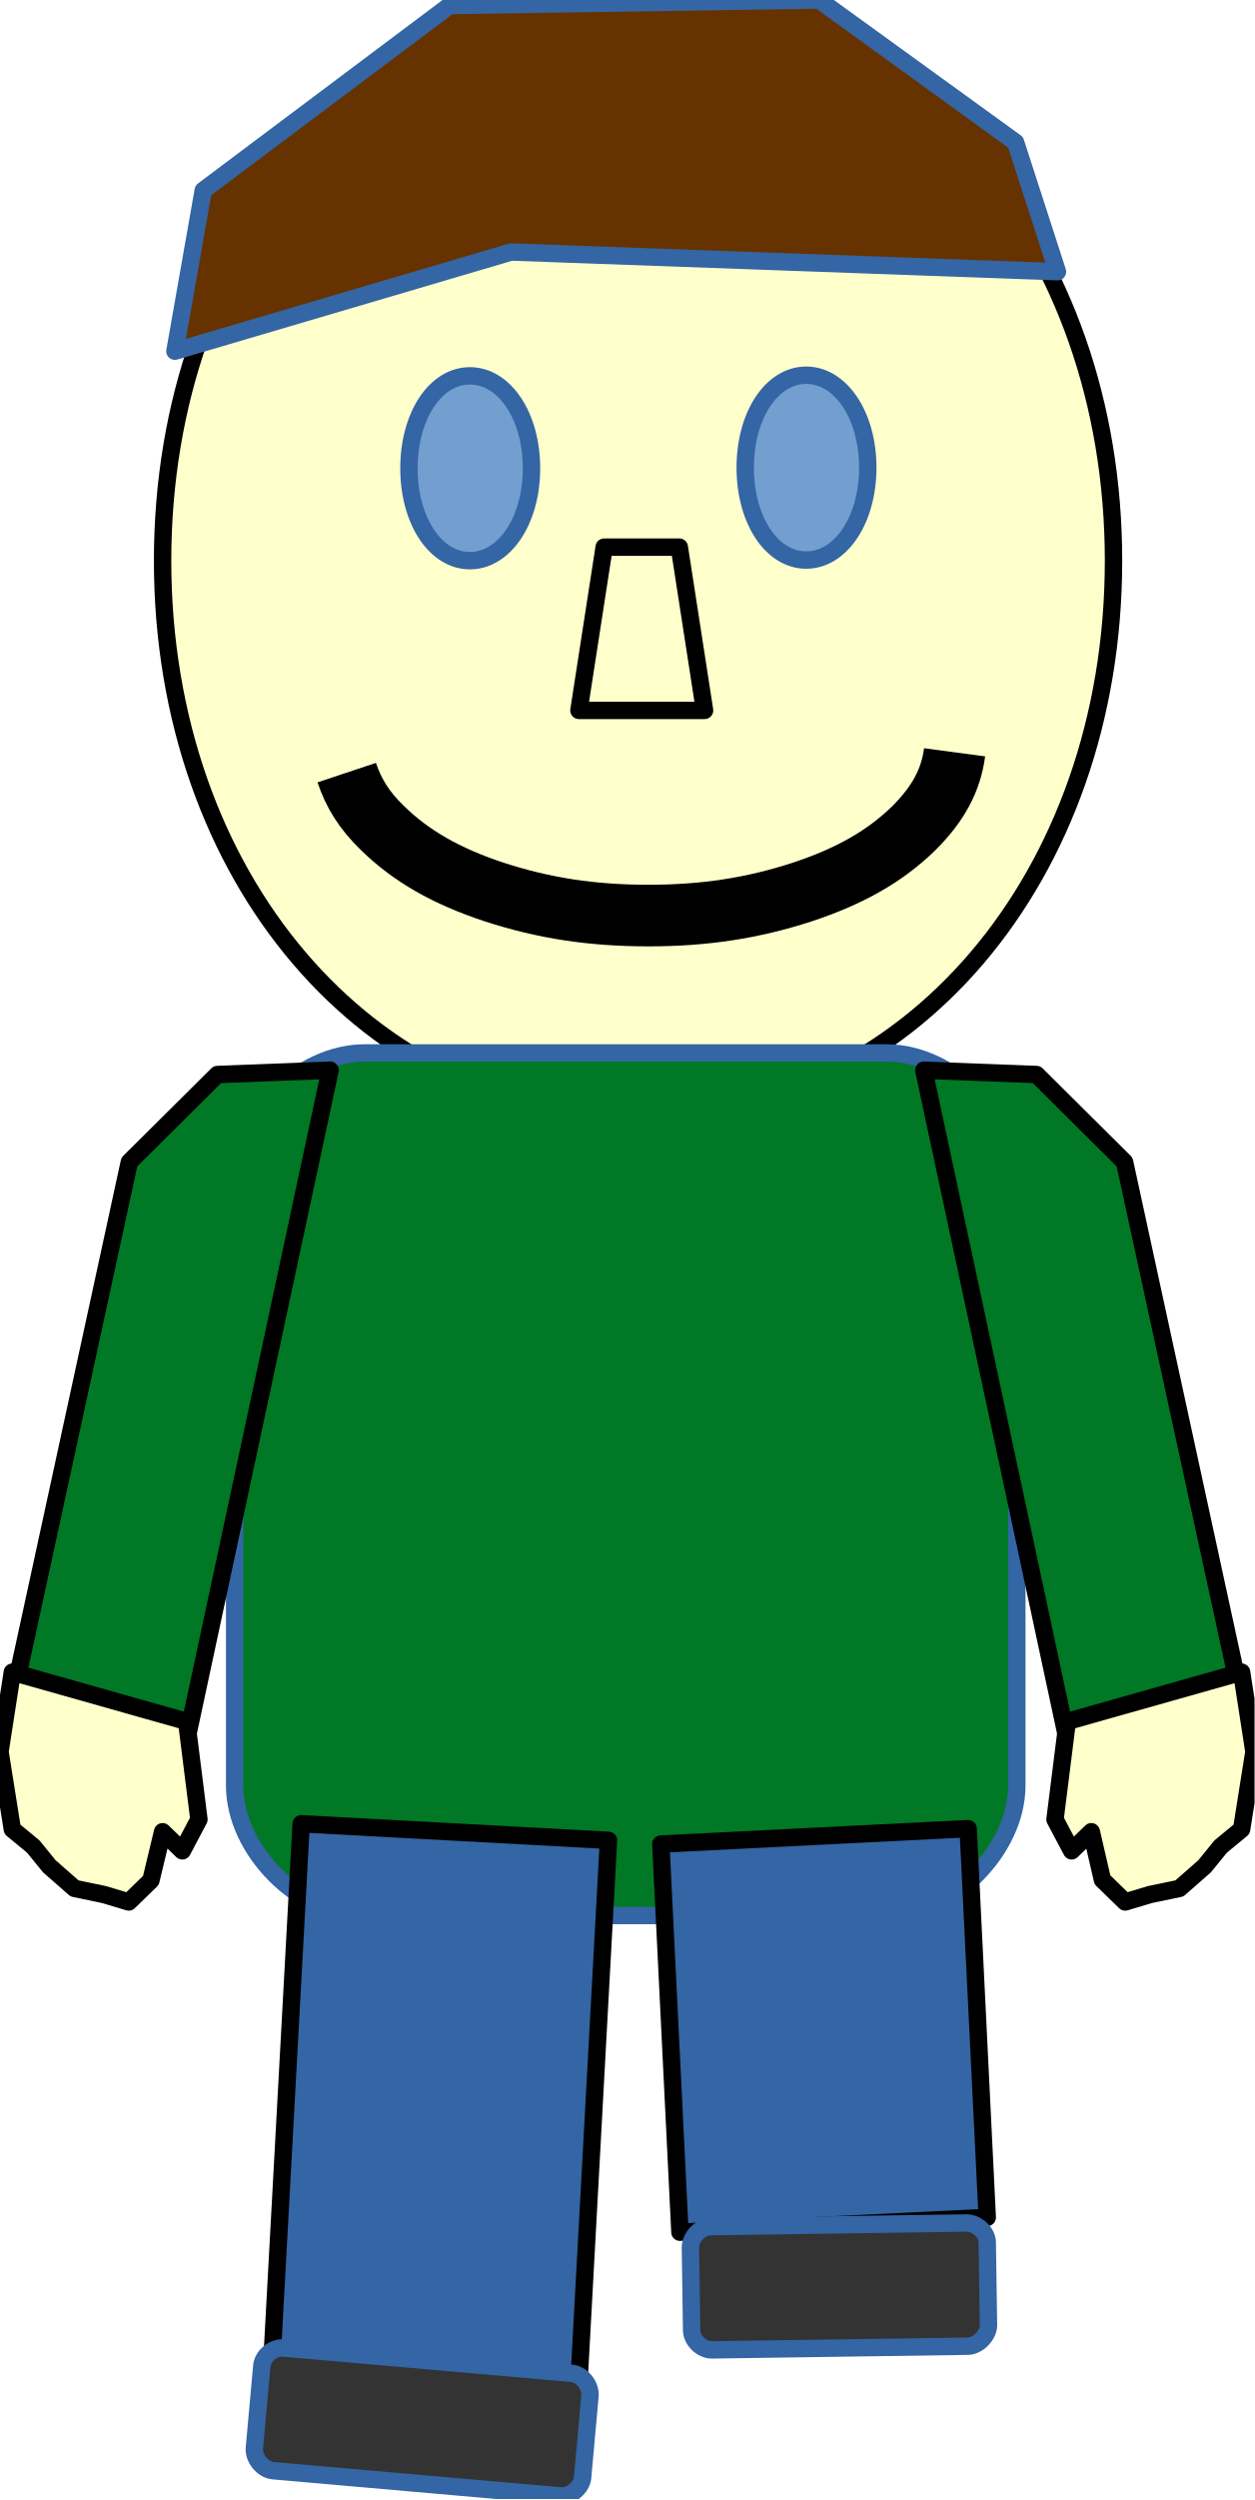
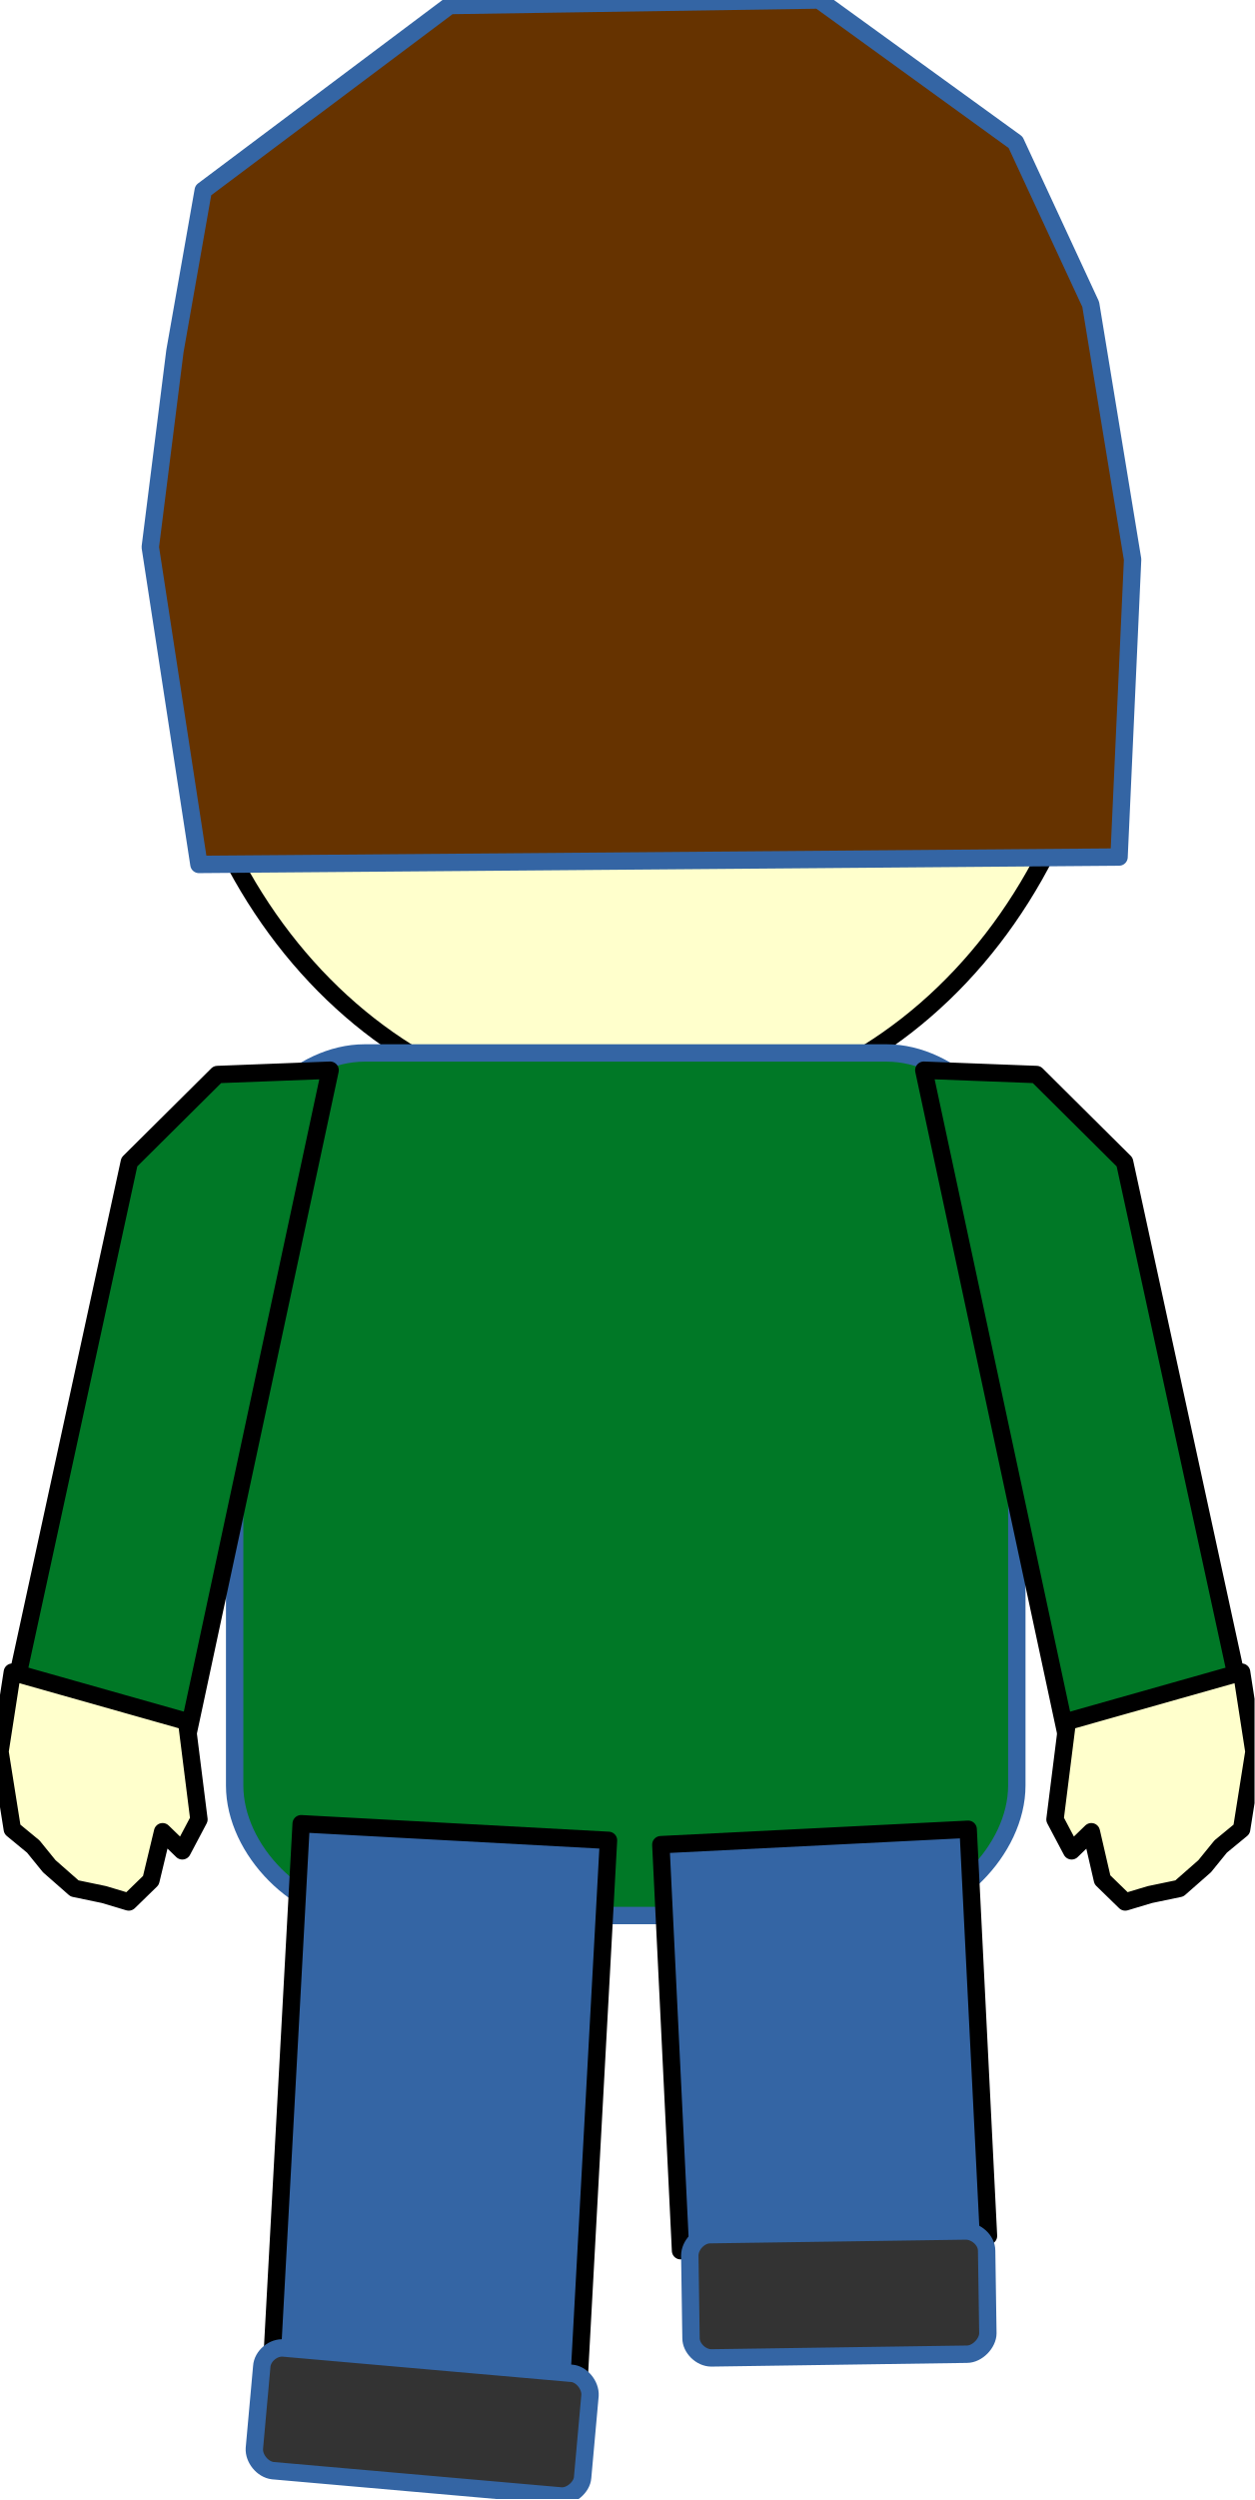
- <svg xmlns="http://www.w3.org/2000/svg" xmlns:ns1="http://xml.openoffice.org/svg/export" version="1.2" width="20.37mm" height="40.56mm" viewBox="13791 6810 2037 4056" preserveAspectRatio="xMidYMid" fill-rule="evenodd" stroke-width="28.222" stroke-linejoin="round" xml:space="preserve">
+ <svg xmlns="http://www.w3.org/2000/svg" xmlns:ns1="http://xml.openoffice.org/svg/export" version="1.2" width="20.37mm" height="40.56mm" viewBox="16391 6811 2037 4056" preserveAspectRatio="xMidYMid" fill-rule="evenodd" stroke-width="28.222" stroke-linejoin="round" xml:space="preserve">
  <defs class="ClipPathGroup">
    <clipPath id="presentation_clip_path" clipPathUnits="userSpaceOnUse">
-       <rect x="13791" y="6810" width="2037" height="4056" />
+       <rect x="16391" y="6811" width="2037" height="4056" />
    </clipPath>
    <clipPath id="presentation_clip_path_shrink" clipPathUnits="userSpaceOnUse">
-       <rect x="13793" y="6814" width="2033" height="4048" />
+       <rect x="16393" y="6815" width="2033" height="4048" />
    </clipPath>
  </defs>
  <defs class="TextShapeIndex">
-     <g ns1:slide="id1" ns1:id-list="id3 id4 id5 id6 id7 id8 id9 id10 id11 id12 id13 id14 id15 id16 id17" />
+     <g ns1:slide="id1" ns1:id-list="id3 id4 id5 id6 id7 id8 id9 id10 id11 id12 id13" />
  </defs>
  <defs class="EmbeddedBulletChars">
    <g id="bullet-char-template(57356)" transform="scale(0.0004882812,-0.0004882812)">
      <path d="M 580,1141 L 1163,571 580,0 -4,571 580,1141 Z" />
    </g>
    <g id="bullet-char-template(57354)" transform="scale(0.0004882812,-0.0004882812)">
      <path d="M 8,1128 L 1137,1128 1137,0 8,0 8,1128 Z" />
    </g>
    <g id="bullet-char-template(10146)" transform="scale(0.0004882812,-0.0004882812)">
      <path d="M 174,0 L 602,739 174,1481 1456,739 174,0 Z M 1358,739 L 309,1346 659,739 1358,739 Z" />
    </g>
    <g id="bullet-char-template(10132)" transform="scale(0.0004882812,-0.0004882812)">
      <path d="M 2015,739 L 1276,0 717,0 1260,543 174,543 174,936 1260,936 717,1481 1274,1481 2015,739 Z" />
    </g>
    <g id="bullet-char-template(10007)" transform="scale(0.0004882812,-0.0004882812)">
      <path d="M 0,-2 C -7,14 -16,27 -25,37 L 356,567 C 262,823 215,952 215,954 215,979 228,992 255,992 264,992 276,990 289,987 310,991 331,999 354,1012 L 381,999 492,748 772,1049 836,1024 860,1049 C 881,1039 901,1025 922,1006 886,937 835,863 770,784 769,783 710,716 594,584 L 774,223 C 774,196 753,168 711,139 L 727,119 C 717,90 699,76 672,76 641,76 570,178 457,381 L 164,-76 C 142,-110 111,-127 72,-127 30,-127 9,-110 8,-76 1,-67 -2,-52 -2,-32 -2,-23 -1,-13 0,-2 Z" />
    </g>
    <g id="bullet-char-template(10004)" transform="scale(0.0004882812,-0.0004882812)">
      <path d="M 285,-33 C 182,-33 111,30 74,156 52,228 41,333 41,471 41,549 55,616 82,672 116,743 169,778 240,778 293,778 328,747 346,684 L 369,508 C 377,444 397,411 428,410 L 1163,1116 C 1174,1127 1196,1133 1229,1133 1271,1133 1292,1118 1292,1087 L 1292,965 C 1292,929 1282,901 1262,881 L 442,47 C 390,-6 338,-33 285,-33 Z" />
    </g>
    <g id="bullet-char-template(9679)" transform="scale(0.0004882812,-0.0004882812)">
      <path d="M 813,0 C 632,0 489,54 383,161 276,268 223,411 223,592 223,773 276,916 383,1023 489,1130 632,1184 813,1184 992,1184 1136,1130 1245,1023 1353,916 1407,772 1407,592 1407,412 1353,268 1245,161 1136,54 992,0 813,0 Z" />
    </g>
    <g id="bullet-char-template(8226)" transform="scale(0.0004882812,-0.0004882812)">
      <path d="M 346,457 C 273,457 209,483 155,535 101,586 74,649 74,723 74,796 101,859 155,911 209,963 273,989 346,989 419,989 480,963 531,910 582,859 608,796 608,723 608,648 583,586 532,535 482,483 420,457 346,457 Z" />
    </g>
    <g id="bullet-char-template(8211)" transform="scale(0.0004882812,-0.0004882812)">
      <path d="M -4,459 L 1135,459 1135,606 -4,606 -4,459 Z" />
    </g>
    <g id="bullet-char-template(61548)" transform="scale(0.0004882812,-0.0004882812)">
      <path d="M 173,740 C 173,903 231,1043 346,1159 462,1274 601,1332 765,1332 928,1332 1067,1274 1183,1159 1299,1043 1357,903 1357,740 1357,577 1299,437 1183,322 1067,206 928,148 765,148 601,148 462,206 346,322 231,437 173,577 173,740 Z" />
    </g>
  </defs>
  <defs class="TextEmbeddedBitmaps" />
  <g class="SlideGroup">
    <g>
      <g id="container-id1">
        <g id="id1" class="Slide" clip-path="url(#presentation_clip_path)">
          <g class="Page">
            <g class="com.sun.star.drawing.CustomShape">
              <g id="id3">
-                 <rect class="BoundingBox" stroke="none" fill="none" x="14054" y="6814" width="1549" height="1814" />
-                 <path fill="rgb(255,255,204)" stroke="none" d="M 14827,6815 C 15265,6815 15599,7207 15599,7720 15599,8233 15265,8625 14827,8625 14389,8625 14055,8233 14055,7720 14055,7207 14389,6815 14827,6815 Z M 14055,6815 L 14055,6815 Z M 15601,8626 L 15601,8626 Z" />
-                 <path fill="none" stroke="rgb(0,0,0)" d="M 14827,6815 C 15265,6815 15599,7207 15599,7720 15599,8233 15265,8625 14827,8625 14389,8625 14055,8233 14055,7720 14055,7207 14389,6815 14827,6815 Z" />
-                 <path fill="none" stroke="rgb(0,0,0)" d="M 14055,6815 L 14055,6815 Z" />
-                 <path fill="none" stroke="rgb(0,0,0)" d="M 15601,8626 L 15601,8626 Z" />
+                 <rect class="BoundingBox" stroke="none" fill="none" x="16654" y="6815" width="1549" height="1814" />
+                 <path fill="rgb(255,255,204)" stroke="none" d="M 17427,6816 C 17865,6816 18199,7208 18199,7721 18199,8234 17865,8626 17427,8626 16989,8626 16655,8234 16655,7721 16655,7208 16989,6816 17427,6816 Z M 16655,6816 L 16655,6816 Z M 18201,8627 L 18201,8627 Z" />
+                 <path fill="none" stroke="rgb(0,0,0)" d="M 17427,6816 C 17865,6816 18199,7208 18199,7721 18199,8234 17865,8626 17427,8626 16989,8626 16655,8234 16655,7721 16655,7208 16989,6816 17427,6816 Z" />
+                 <path fill="none" stroke="rgb(0,0,0)" d="M 16655,6816 L 16655,6816 Z" />
+                 <path fill="none" stroke="rgb(0,0,0)" d="M 18201,8627 L 18201,8627 Z" />
+               </g>
+             </g>
+             <g class="com.sun.star.drawing.PolyPolygonShape">
+               <g id="id4">
+                 <rect class="BoundingBox" stroke="none" fill="none" x="16634" y="6810" width="1598" height="1406" />
+                 <path fill="rgb(102,51,0)" stroke="none" d="M 16675,7381 L 16721,7120 17121,6820 17721,6811 18040,7042 18162,7305 18230,7719 18208,8202 16714,8214 16635,7699 16675,7381 Z" />
+                 <path fill="none" stroke="rgb(52,101,164)" d="M 16675,7381 L 16721,7120 17121,6820 17721,6811 18040,7042 18162,7305 18230,7719 18208,8202 16714,8214 16635,7699 16675,7381 Z" />
              </g>
            </g>
            <g class="com.sun.star.drawing.CustomShape">
-               <g id="id4">
-                 <rect class="BoundingBox" stroke="none" fill="none" x="15000" y="7418" width="204" height="304" />
-                 <path fill="rgb(114,159,207)" stroke="none" d="M 15100,7419 C 15156,7419 15200,7484 15200,7569 15200,7654 15156,7719 15100,7719 15044,7719 15001,7654 15001,7569 15001,7484 15044,7419 15100,7419 Z M 15001,7419 L 15001,7419 Z M 15202,7720 L 15202,7720 Z" />
-                 <path fill="none" stroke="rgb(52,101,164)" d="M 15100,7419 C 15156,7419 15200,7484 15200,7569 15200,7654 15156,7719 15100,7719 15044,7719 15001,7654 15001,7569 15001,7484 15044,7419 15100,7419 Z" />
-                 <path fill="none" stroke="rgb(52,101,164)" d="M 15001,7419 L 15001,7419 Z" />
-                 <path fill="none" stroke="rgb(52,101,164)" d="M 15202,7720 L 15202,7720 Z" />
-               </g>
-             </g>
-             <g class="com.sun.star.drawing.PolyPolygonShape">
              <g id="id5">
-                 <rect class="BoundingBox" stroke="none" fill="none" x="14074" y="6809" width="1436" height="573" />
-                 <path fill="rgb(102,51,0)" stroke="none" d="M 14075,7380 L 14121,7119 14521,6819 15121,6810 15440,7041 15508,7251 14621,7219 14075,7380 Z" />
-                 <path fill="none" stroke="rgb(52,101,164)" d="M 14075,7380 L 14121,7119 14521,6819 15121,6810 15440,7041 15508,7251 14621,7219 14075,7380 Z" />
+                 <rect class="BoundingBox" stroke="none" fill="none" x="16771" y="8519" width="1274" height="1404" />
+                 <path fill="rgb(0,120,38)" stroke="none" d="M 16983,8520 C 16877,8520 16772,8625 16772,8731 L 16772,9709 C 16772,9814 16877,9920 16983,9920 L 17831,9920 C 17936,9920 18042,9814 18042,9709 L 18042,8731 C 18042,8625 17936,8520 17831,8520 L 16983,8520 Z M 16772,8520 L 16772,8520 Z M 18043,9921 L 18043,9921 Z" />
+                 <path fill="none" stroke="rgb(52,101,164)" d="M 16983,8520 C 16877,8520 16772,8625 16772,8731 L 16772,9709 C 16772,9814 16877,9920 16983,9920 L 17831,9920 C 17936,9920 18042,9814 18042,9709 L 18042,8731 C 18042,8625 17936,8520 17831,8520 L 16983,8520 Z" />
+                 <path fill="none" stroke="rgb(52,101,164)" d="M 16772,8520 L 16772,8520 Z" />
+                 <path fill="none" stroke="rgb(52,101,164)" d="M 18043,9921 L 18043,9921 Z" />
              </g>
            </g>
            <g class="com.sun.star.drawing.CustomShape">
              <g id="id6">
-                 <rect class="BoundingBox" stroke="none" fill="none" x="14171" y="8518" width="1274" height="1404" />
-                 <path fill="rgb(0,120,38)" stroke="none" d="M 14383,8519 C 14277,8519 14172,8624 14172,8730 L 14172,9708 C 14172,9813 14277,9919 14383,9919 L 15231,9919 C 15336,9919 15442,9813 15442,9708 L 15442,8730 C 15442,8624 15336,8519 15231,8519 L 14383,8519 Z M 14172,8519 L 14172,8519 Z M 15443,9920 L 15443,9920 Z" />
-                 <path fill="none" stroke="rgb(52,101,164)" d="M 14383,8519 C 14277,8519 14172,8624 14172,8730 L 14172,9708 C 14172,9813 14277,9919 14383,9919 L 15231,9919 C 15336,9919 15442,9813 15442,9708 L 15442,8730 C 15442,8624 15336,8519 15231,8519 L 14383,8519 Z" />
-                 <path fill="none" stroke="rgb(52,101,164)" d="M 14172,8519 L 14172,8519 Z" />
-                 <path fill="none" stroke="rgb(52,101,164)" d="M 15443,9920 L 15443,9920 Z" />
+                 <rect class="BoundingBox" stroke="none" fill="none" x="17463" y="9779" width="535" height="687" />
+                 <path fill="rgb(52,101,164)" stroke="none" d="M 17746,10452 L 17496,10464 17464,9805 17963,9780 17996,10440 17746,10452 Z" />
+                 <path fill="none" stroke="rgb(0,0,0)" d="M 17746,10452 L 17496,10464 17464,9805 17963,9780 17996,10440 17746,10452 Z" />
              </g>
            </g>
            <g class="com.sun.star.drawing.CustomShape">
              <g id="id7">
-                 <rect class="BoundingBox" stroke="none" fill="none" x="14863" y="9777" width="533" height="658" />
-                 <path fill="rgb(52,101,164)" stroke="none" d="M 15145,10421 L 14895,10433 14864,9803 15363,9778 15394,10409 15145,10421 Z" />
-                 <path fill="none" stroke="rgb(0,0,0)" d="M 15145,10421 L 14895,10433 14864,9803 15363,9778 15394,10409 15145,10421 Z" />
-               </g>
-             </g>
-             <g class="com.sun.star.drawing.CustomShape">
-               <g id="id8">
-                 <rect class="BoundingBox" stroke="none" fill="none" x="14911" y="10417" width="487" height="209" />
-                 <path fill="rgb(51,51,51)" stroke="none" d="M 14945,10424 C 14928,10424 14912,10441 14912,10458 L 14914,10592 C 14914,10608 14930,10624 14947,10624 L 15362,10618 C 15379,10618 15396,10600 15396,10584 L 15394,10450 C 15394,10433 15377,10418 15360,10418 L 14945,10424 Z M 14912,10425 L 14912,10425 Z M 15396,10618 L 15396,10618 Z" />
-                 <path fill="none" stroke="rgb(52,101,164)" d="M 14945,10424 C 14928,10424 14912,10441 14912,10458 L 14914,10592 C 14914,10608 14930,10624 14947,10624 L 15362,10618 C 15379,10618 15396,10600 15396,10584 L 15394,10450 C 15394,10433 15377,10418 15360,10418 L 14945,10424 Z" />
-                 <path fill="none" stroke="rgb(52,101,164)" d="M 14912,10425 L 14912,10425 Z" />
-                 <path fill="none" stroke="rgb(52,101,164)" d="M 15396,10618 L 15396,10618 Z" />
+                 <rect class="BoundingBox" stroke="none" fill="none" x="17510" y="10431" width="487" height="209" />
+                 <path fill="rgb(51,51,51)" stroke="none" d="M 17544,10438 C 17527,10438 17511,10455 17511,10472 L 17513,10606 C 17513,10622 17529,10638 17546,10638 L 17961,10632 C 17978,10632 17995,10614 17995,10598 L 17993,10464 C 17993,10447 17976,10432 17959,10432 L 17544,10438 Z M 17511,10439 L 17511,10439 Z M 17995,10632 L 17995,10632 Z" />
+                 <path fill="none" stroke="rgb(52,101,164)" d="M 17544,10438 C 17527,10438 17511,10455 17511,10472 L 17513,10606 C 17513,10622 17529,10638 17546,10638 L 17961,10632 C 17978,10632 17995,10614 17995,10598 L 17993,10464 C 17993,10447 17976,10432 17959,10432 L 17544,10438 Z" />
+                 <path fill="none" stroke="rgb(52,101,164)" d="M 17511,10439 L 17511,10439 Z" />
+                 <path fill="none" stroke="rgb(52,101,164)" d="M 17995,10632 L 17995,10632 Z" />
              </g>
            </g>
            <g class="Group">
              <g class="com.sun.star.drawing.PolyPolygonShape">
-                 <g id="id9">
-                   <rect class="BoundingBox" stroke="none" fill="none" x="13804" y="8546" width="525" height="1109" />
-                   <path fill="rgb(0,120,38)" stroke="none" d="M 13805,9598 L 14001,8696 14144,8554 14327,8547 14090,9653 13805,9598 Z" />
-                   <path fill="none" stroke="rgb(0,0,0)" d="M 13805,9598 L 14001,8696 14144,8554 14327,8547 14090,9653 13805,9598 Z" />
+                 <g id="id8">
+                   <rect class="BoundingBox" stroke="none" fill="none" x="16404" y="8547" width="525" height="1109" />
+                   <path fill="rgb(0,120,38)" stroke="none" d="M 16405,9599 L 16601,8697 16744,8555 16927,8548 16690,9654 16405,9599 Z" />
+                   <path fill="none" stroke="rgb(0,0,0)" d="M 16405,9599 L 16601,8697 16744,8555 16927,8548 16690,9654 16405,9599 Z" />
                </g>
              </g>
              <g class="com.sun.star.drawing.PolyPolygonShape">
-                 <g id="id10">
-                   <rect class="BoundingBox" stroke="none" fill="none" x="13790" y="9523" width="326" height="376" />
-                   <path fill="rgb(255,255,204)" stroke="none" d="M 13811,9779 L 13791,9653 13811,9524 14094,9604 14114,9763 14087,9814 14055,9783 14036,9862 14000,9897 13960,9885 13912,9875 13871,9839 13845,9807 13845,9807 13845,9807 13811,9779 Z" />
-                   <path fill="none" stroke="rgb(0,0,0)" d="M 13811,9779 L 13791,9653 13811,9524 14094,9604 14114,9763 14087,9814 14055,9783 14036,9862 14000,9897 13960,9885 13912,9875 13871,9839 13845,9807 13845,9807 13845,9807 13811,9779 Z" />
+                 <g id="id9">
+                   <rect class="BoundingBox" stroke="none" fill="none" x="16390" y="9524" width="326" height="376" />
+                   <path fill="rgb(255,255,204)" stroke="none" d="M 16411,9780 L 16391,9654 16411,9525 16694,9605 16714,9764 16687,9815 16655,9784 16636,9863 16600,9898 16560,9886 16512,9876 16471,9840 16445,9808 16445,9808 16445,9808 16411,9780 Z" />
+                   <path fill="none" stroke="rgb(0,0,0)" d="M 16411,9780 L 16391,9654 16411,9525 16694,9605 16714,9764 16687,9815 16655,9784 16636,9863 16600,9898 16560,9886 16512,9876 16471,9840 16445,9808 16445,9808 16445,9808 16411,9780 Z" />
                </g>
              </g>
            </g>
            <g class="com.sun.star.drawing.CustomShape">
-               <g id="id11">
-                 <rect class="BoundingBox" stroke="none" fill="none" x="14230" y="9769" width="551" height="929" />
-                 <path fill="rgb(52,101,164)" stroke="none" d="M 14481,10682 L 14231,10669 14280,9770 14779,9797 14730,10696 14481,10682 Z" />
-                 <path fill="none" stroke="rgb(0,0,0)" d="M 14481,10682 L 14231,10669 14280,9770 14779,9797 14730,10696 14481,10682 Z" />
+               <g id="id10">
+                 <rect class="BoundingBox" stroke="none" fill="none" x="16830" y="9770" width="551" height="929" />
+                 <path fill="rgb(52,101,164)" stroke="none" d="M 17081,10683 L 16831,10670 16880,9771 17379,9798 17330,10697 17081,10683 Z" />
+                 <path fill="none" stroke="rgb(0,0,0)" d="M 17081,10683 L 16831,10670 16880,9771 17379,9798 17330,10697 17081,10683 Z" />
              </g>
            </g>
            <g class="com.sun.star.drawing.CustomShape">
-               <g id="id12">
-                 <rect class="BoundingBox" stroke="none" fill="none" x="14203" y="10617" width="548" height="250" />
-                 <path fill="rgb(51,51,51)" stroke="none" d="M 14252,10621 C 14235,10619 14217,10634 14216,10651 L 14204,10784 C 14203,10800 14217,10818 14234,10820 L 14701,10861 C 14717,10863 14736,10847 14737,10831 L 14749,10698 C 14750,10681 14735,10663 14719,10662 L 14252,10621 Z M 14219,10618 L 14219,10618 Z M 14735,10865 L 14735,10865 Z" />
-                 <path fill="none" stroke="rgb(52,101,164)" d="M 14252,10621 C 14235,10619 14217,10634 14216,10651 L 14204,10784 C 14203,10800 14217,10818 14234,10820 L 14701,10861 C 14717,10863 14736,10847 14737,10831 L 14749,10698 C 14750,10681 14735,10663 14719,10662 L 14252,10621 Z" />
-                 <path fill="none" stroke="rgb(52,101,164)" d="M 14219,10618 L 14219,10618 Z" />
-                 <path fill="none" stroke="rgb(52,101,164)" d="M 14735,10865 L 14735,10865 Z" />
-               </g>
-             </g>
-             <g class="com.sun.star.drawing.CustomShape">
-               <g id="id13">
-                 <rect class="BoundingBox" stroke="none" fill="none" x="14454" y="7419" width="204" height="304" />
-                 <path fill="rgb(114,159,207)" stroke="none" d="M 14554,7420 C 14610,7420 14654,7485 14654,7570 14654,7655 14610,7720 14554,7720 14498,7720 14455,7655 14455,7570 14455,7485 14498,7420 14554,7420 Z M 14455,7420 L 14455,7420 Z M 14656,7721 L 14656,7721 Z" />
-                 <path fill="none" stroke="rgb(52,101,164)" d="M 14554,7420 C 14610,7420 14654,7485 14654,7570 14654,7655 14610,7720 14554,7720 14498,7720 14455,7655 14455,7570 14455,7485 14498,7420 14554,7420 Z" />
-                 <path fill="none" stroke="rgb(52,101,164)" d="M 14455,7420 L 14455,7420 Z" />
-                 <path fill="none" stroke="rgb(52,101,164)" d="M 14656,7721 L 14656,7721 Z" />
-               </g>
-             </g>
-             <g class="com.sun.star.drawing.EllipseShape">
-               <g id="id14">
-                 <rect class="BoundingBox" stroke="none" fill="none" x="14303" y="7980" width="1089" height="367" />
-                 <path fill="none" stroke="rgb(0,0,0)" stroke-width="100" stroke-linejoin="round" d="M 15341,8031 C 15335,8076 15315,8114 15275,8154 15229,8199 15172,8232 15093,8258 15013,8284 14935,8296 14844,8296 14752,8296 14674,8284 14594,8258 14515,8232 14458,8199 14412,8154 14382,8125 14365,8097 14354,8064" />
-               </g>
-             </g>
-             <g class="com.sun.star.drawing.CustomShape">
-               <g id="id15">
-                 <rect class="BoundingBox" stroke="none" fill="none" x="14730" y="7697" width="208" height="268" />
-                 <path fill="rgb(255,255,204)" stroke="none" d="M 14731,7963 L 14935,7963 14894,7698 14772,7698 14731,7963 14731,7963 Z M 14731,7963 L 14731,7963 Z M 14936,7698 L 14936,7698 Z" />
-                 <path fill="none" stroke="rgb(0,0,0)" d="M 14731,7963 L 14935,7963 14894,7698 14772,7698 14731,7963 14731,7963 Z" />
-                 <path fill="none" stroke="rgb(0,0,0)" d="M 14731,7963 L 14731,7963 Z" />
-                 <path fill="none" stroke="rgb(0,0,0)" d="M 14936,7698 L 14936,7698 Z" />
+               <g id="id11">
+                 <rect class="BoundingBox" stroke="none" fill="none" x="16803" y="10618" width="548" height="250" />
+                 <path fill="rgb(51,51,51)" stroke="none" d="M 16852,10622 C 16835,10620 16817,10635 16816,10652 L 16804,10785 C 16803,10801 16817,10819 16834,10821 L 17301,10862 C 17317,10864 17336,10848 17337,10832 L 17349,10699 C 17350,10682 17335,10664 17319,10663 L 16852,10622 Z M 16819,10619 L 16819,10619 Z M 17335,10866 L 17335,10866 Z" />
+                 <path fill="none" stroke="rgb(52,101,164)" d="M 16852,10622 C 16835,10620 16817,10635 16816,10652 L 16804,10785 C 16803,10801 16817,10819 16834,10821 L 17301,10862 C 17317,10864 17336,10848 17337,10832 L 17349,10699 C 17350,10682 17335,10664 17319,10663 L 16852,10622 Z" />
+                 <path fill="none" stroke="rgb(52,101,164)" d="M 16819,10619 L 16819,10619 Z" />
+                 <path fill="none" stroke="rgb(52,101,164)" d="M 17335,10866 L 17335,10866 Z" />
              </g>
            </g>
            <g class="Group">
              <g class="com.sun.star.drawing.PolyPolygonShape">
-                 <g id="id16">
-                   <rect class="BoundingBox" stroke="none" fill="none" x="15290" y="8546" width="525" height="1109" />
-                   <path fill="rgb(0,120,38)" stroke="none" d="M 15813,9598 L 15617,8696 15474,8554 15291,8547 15528,9653 15813,9598 Z" />
-                   <path fill="none" stroke="rgb(0,0,0)" d="M 15813,9598 L 15617,8696 15474,8554 15291,8547 15528,9653 15813,9598 Z" />
+                 <g id="id12">
+                   <rect class="BoundingBox" stroke="none" fill="none" x="17890" y="8547" width="525" height="1109" />
+                   <path fill="rgb(0,120,38)" stroke="none" d="M 18413,9599 L 18217,8697 18074,8555 17891,8548 18128,9654 18413,9599 Z" />
+                   <path fill="none" stroke="rgb(0,0,0)" d="M 18413,9599 L 18217,8697 18074,8555 17891,8548 18128,9654 18413,9599 Z" />
                </g>
              </g>
              <g class="com.sun.star.drawing.PolyPolygonShape">
-                 <g id="id17">
-                   <rect class="BoundingBox" stroke="none" fill="none" x="15503" y="9523" width="326" height="376" />
-                   <path fill="rgb(255,255,204)" stroke="none" d="M 15807,9779 L 15827,9653 15807,9524 15524,9604 15504,9763 15531,9814 15563,9783 15581,9861 15618,9897 15658,9885 15706,9875 15747,9839 15773,9807 15773,9807 15773,9807 15807,9779 Z" />
-                   <path fill="none" stroke="rgb(0,0,0)" d="M 15807,9779 L 15827,9653 15807,9524 15524,9604 15504,9763 15531,9814 15563,9783 15581,9861 15618,9897 15658,9885 15706,9875 15747,9839 15773,9807 15773,9807 15773,9807 15807,9779 Z" />
+                 <g id="id13">
+                   <rect class="BoundingBox" stroke="none" fill="none" x="18103" y="9524" width="326" height="376" />
+                   <path fill="rgb(255,255,204)" stroke="none" d="M 18407,9780 L 18427,9654 18407,9525 18124,9605 18104,9764 18131,9815 18163,9784 18181,9862 18218,9898 18258,9886 18306,9876 18347,9840 18373,9808 18373,9808 18373,9808 18407,9780 Z" />
+                   <path fill="none" stroke="rgb(0,0,0)" d="M 18407,9780 L 18427,9654 18407,9525 18124,9605 18104,9764 18131,9815 18163,9784 18181,9862 18218,9898 18258,9886 18306,9876 18347,9840 18373,9808 18373,9808 18373,9808 18407,9780 Z" />
                </g>
              </g>
            </g>
          </g>
        </g>
      </g>
    </g>
  </g>
</svg>
